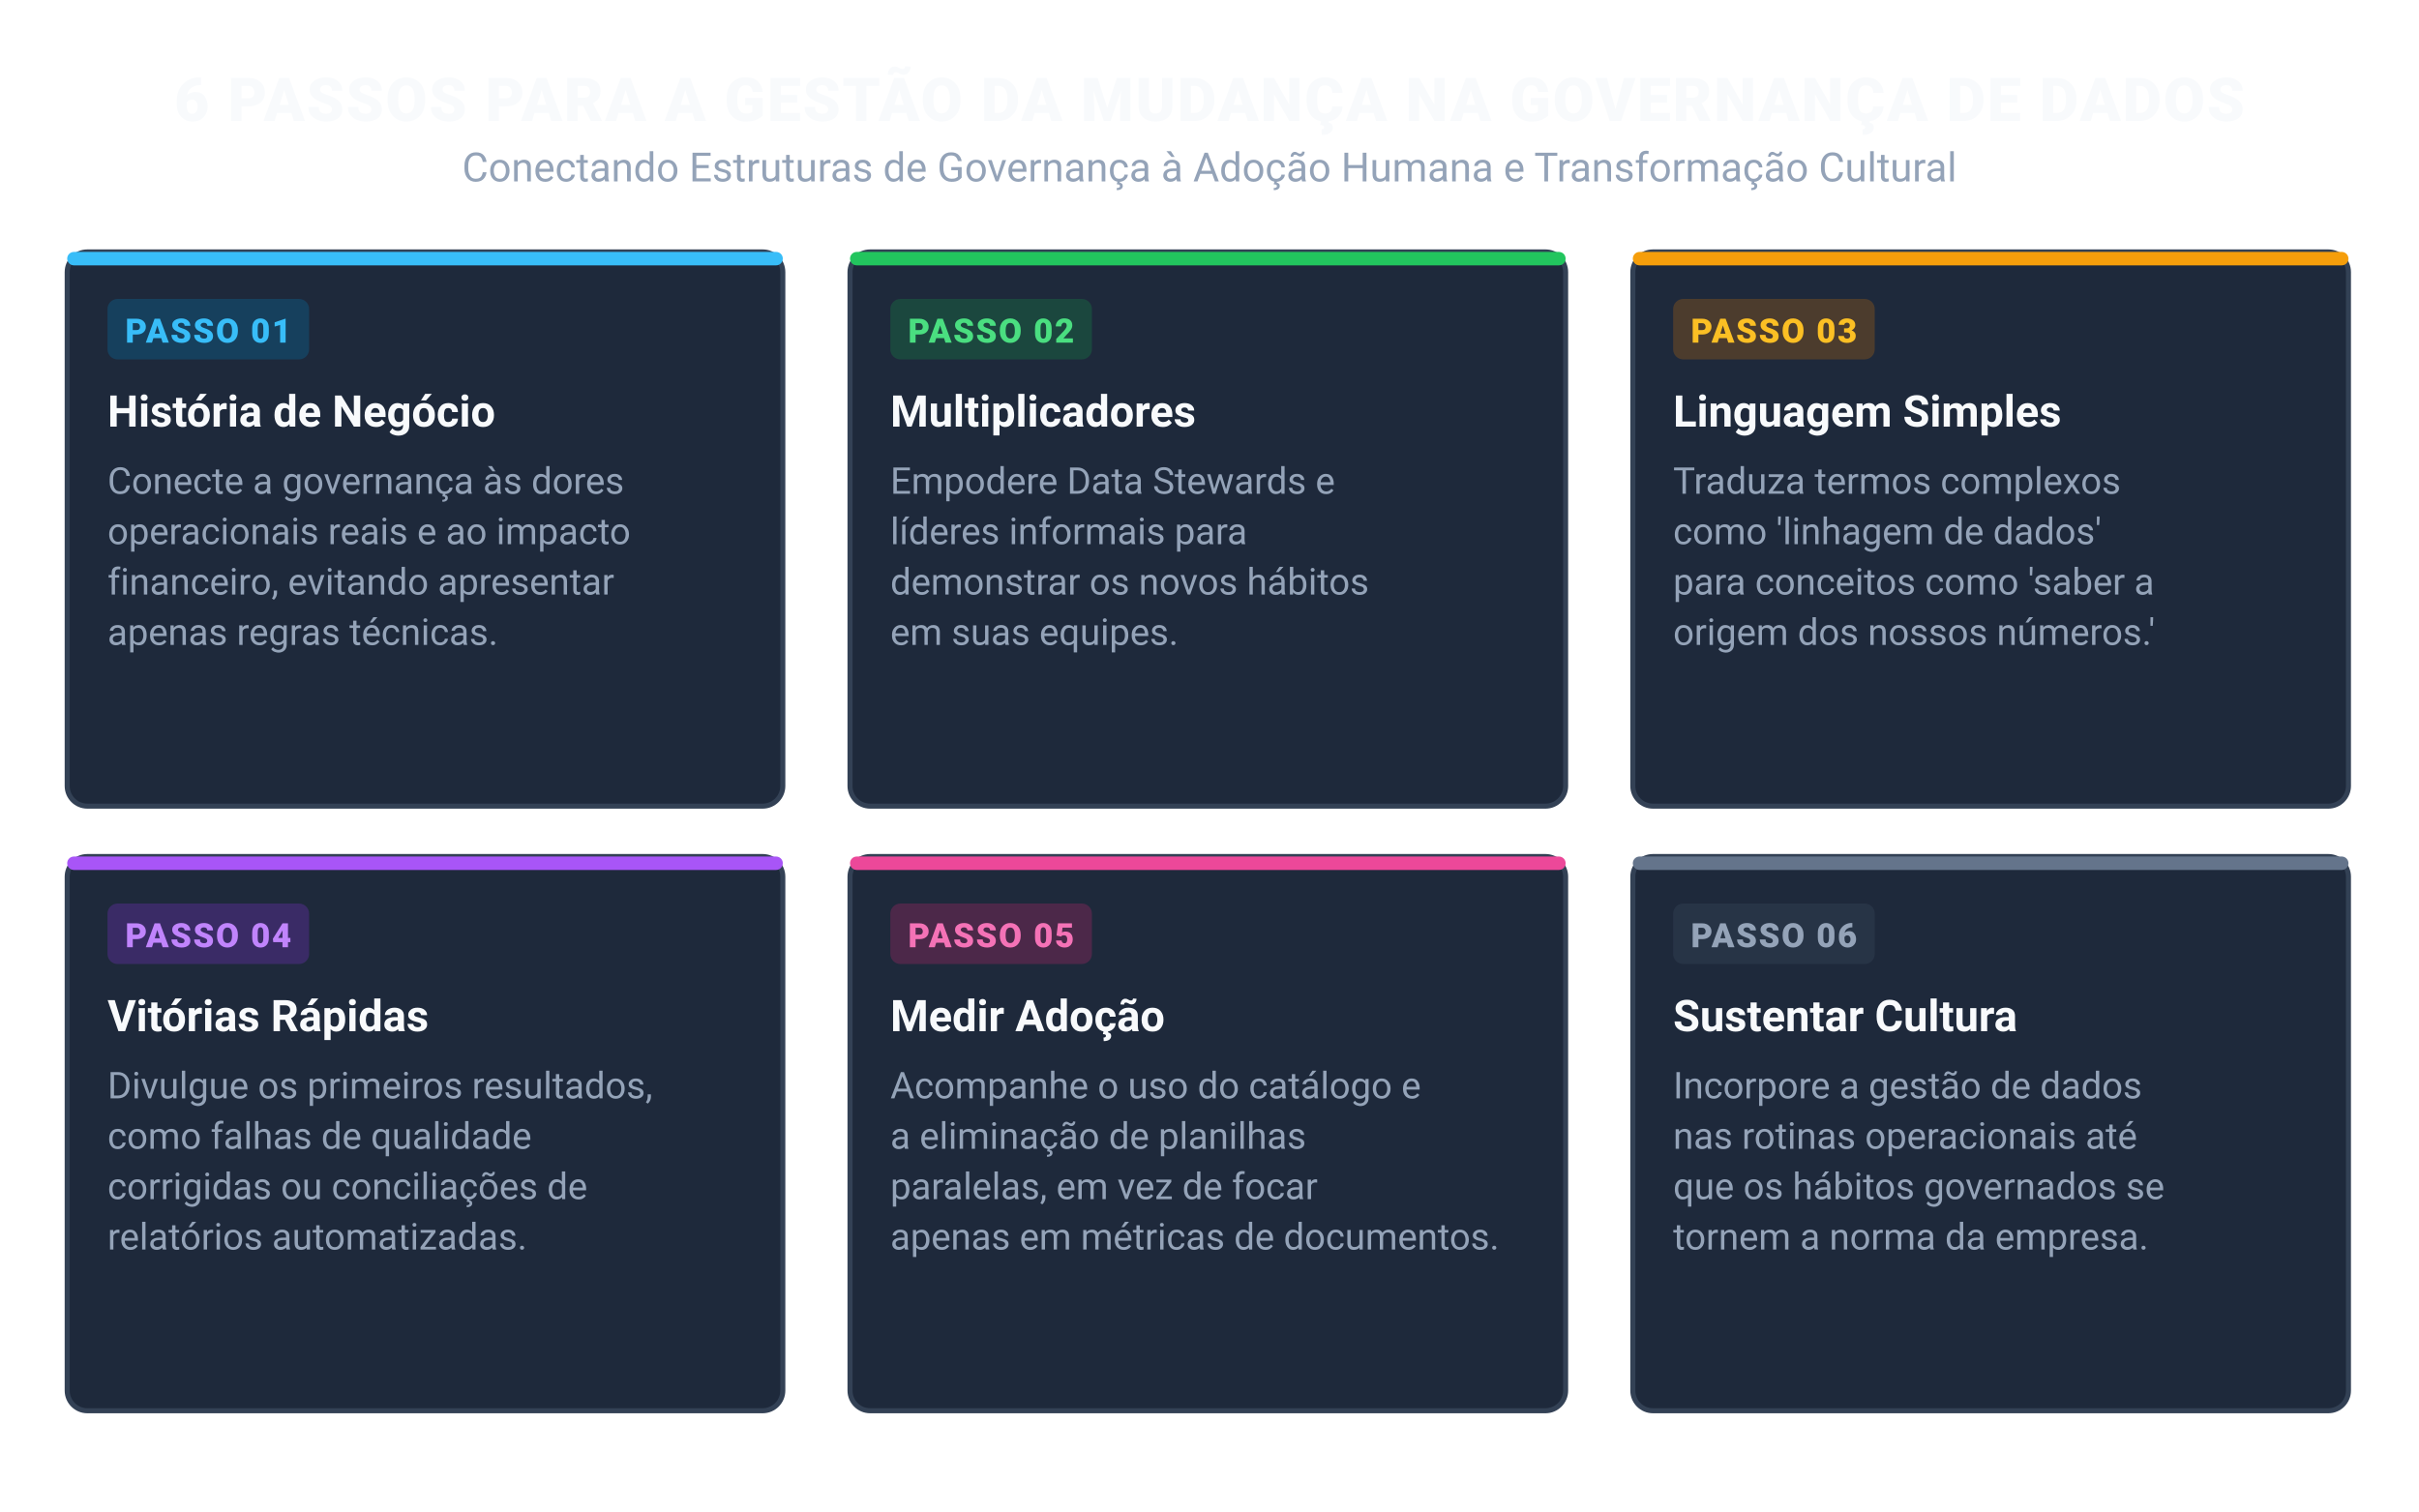
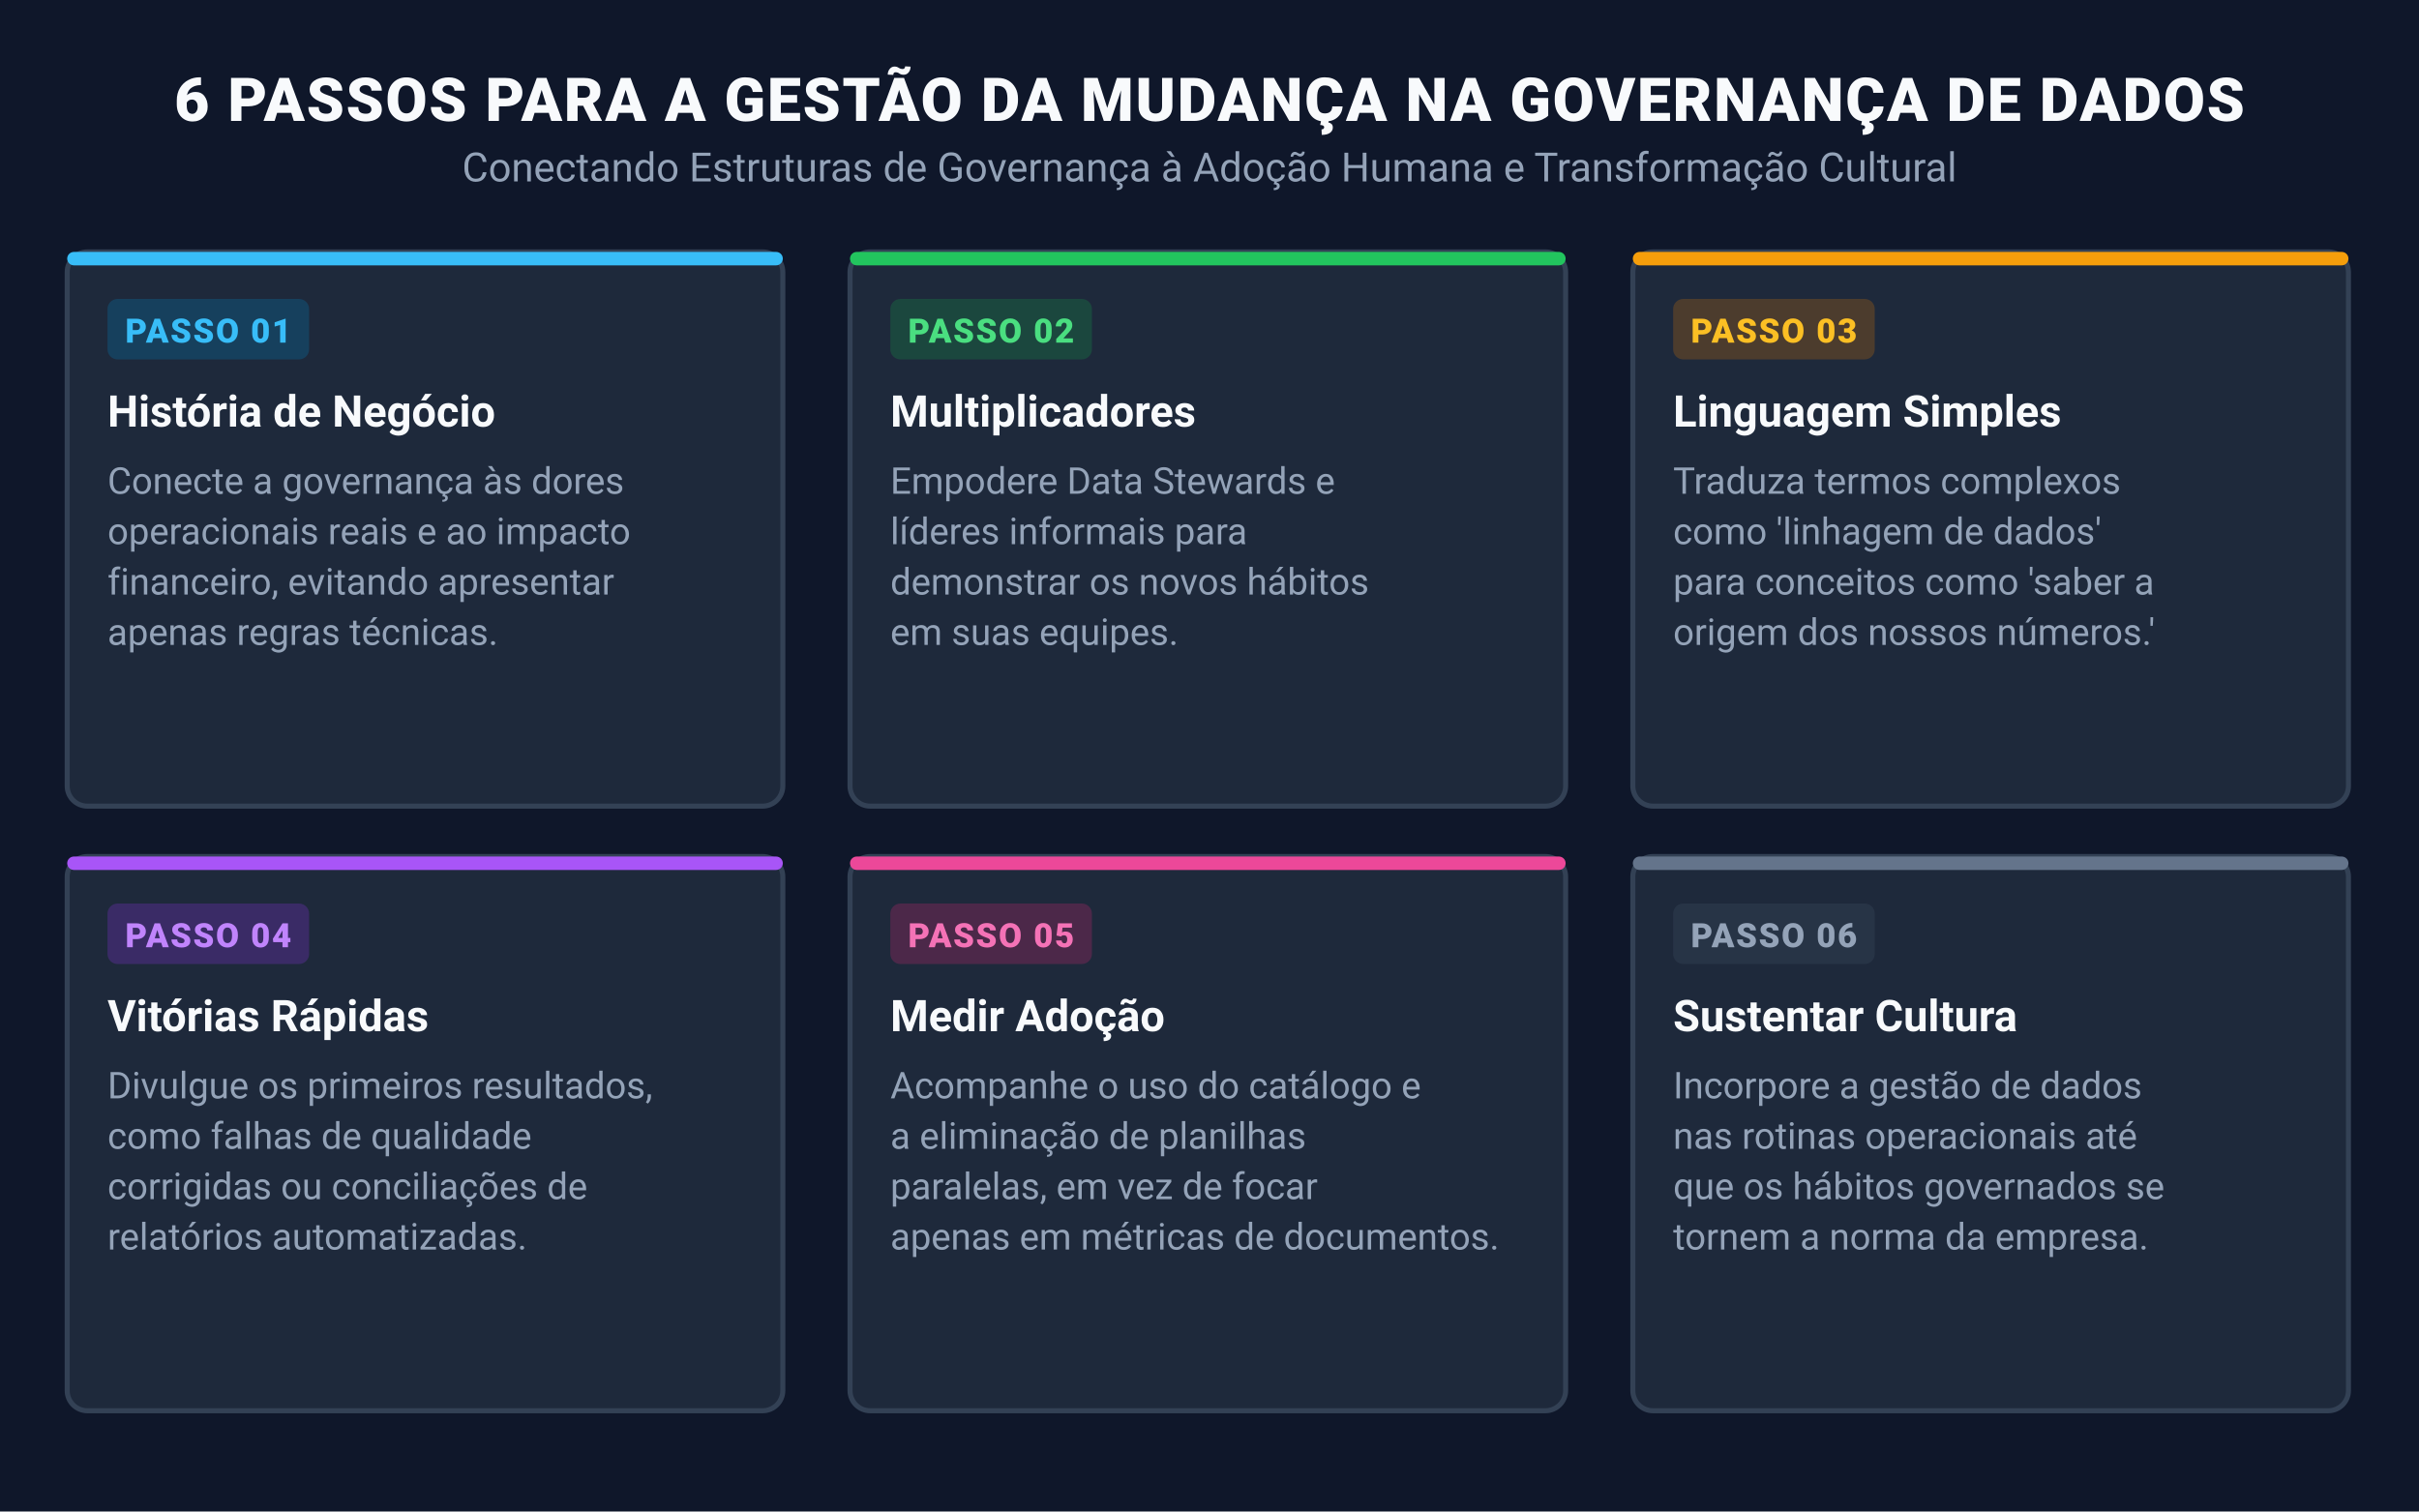
- <svg xmlns="http://www.w3.org/2000/svg" viewBox="0 0 720 450" width="100%" height="100%" style="background-color: #0f172a; font-family: -apple-system, BlinkMacSystemFont, 'Segoe UI', Roboto, Helvetica, Arial, sans-serif;">
+ <svg xmlns="http://www.w3.org/2000/svg" width="720" height="450" viewBox="0 0 720 450" role="img" aria-labelledby="title desc" font-family="system-ui, -apple-system, 'Segoe UI', Roboto, Helvetica, Arial, sans-serif">
+   <rect width="720" height="450" fill="#0f172a" />
  <text x="360" y="36" text-anchor="middle" font-size="18" font-weight="800" fill="#f8fafc" letter-spacing="0.5">6 PASSOS PARA A GESTÃO DA MUDANÇA NA GOVERNANÇA DE DADOS</text>
  <text x="360" y="54" text-anchor="middle" font-size="12" font-weight="400" fill="#94a3b8">Conectando Estruturas de Governança à Adoção Humana e Transformação Cultural</text>
  <g transform="translate(20, 75)">
    <rect width="213" height="165" rx="6" fill="#1e293b" stroke="#334155" stroke-width="1.5" />
    <rect width="213" height="4" rx="2" fill="#38bdf8" />
    <rect x="12" y="14" width="60" height="18" rx="3" fill="#0284c7" fill-opacity="0.25" />
    <text x="42" y="27" text-anchor="middle" font-size="10" font-weight="800" fill="#38bdf8" letter-spacing="0.5">PASSO 01</text>
    <text x="12" y="52" font-size="13" font-weight="700" fill="#f8fafc">História de Negócio</text>
    <text x="12" y="72" font-size="11" font-weight="400" fill="#94a3b8">Conecte a governança às dores</text>
    <text x="12" y="87" font-size="11" font-weight="400" fill="#94a3b8">operacionais reais e ao impacto</text>
    <text x="12" y="102" font-size="11" font-weight="400" fill="#94a3b8">financeiro, evitando apresentar</text>
    <text x="12" y="117" font-size="11" font-weight="400" fill="#94a3b8">apenas regras técnicas.</text>
  </g>
  <g transform="translate(253, 75)">
    <rect width="213" height="165" rx="6" fill="#1e293b" stroke="#334155" stroke-width="1.5" />
    <rect width="213" height="4" rx="2" fill="#22c55e" />
    <rect x="12" y="14" width="60" height="18" rx="3" fill="#16a34a" fill-opacity="0.25" />
    <text x="42" y="27" text-anchor="middle" font-size="10" font-weight="800" fill="#4ade80" letter-spacing="0.5">PASSO 02</text>
    <text x="12" y="52" font-size="13" font-weight="700" fill="#f8fafc">Multiplicadores</text>
    <text x="12" y="72" font-size="11" font-weight="400" fill="#94a3b8">Empodere Data Stewards e</text>
    <text x="12" y="87" font-size="11" font-weight="400" fill="#94a3b8">líderes informais para</text>
    <text x="12" y="102" font-size="11" font-weight="400" fill="#94a3b8">demonstrar os novos hábitos</text>
    <text x="12" y="117" font-size="11" font-weight="400" fill="#94a3b8">em suas equipes.</text>
  </g>
  <g transform="translate(486, 75)">
    <rect width="213" height="165" rx="6" fill="#1e293b" stroke="#334155" stroke-width="1.5" />
    <rect width="213" height="4" rx="2" fill="#f59e0b" />
    <rect x="12" y="14" width="60" height="18" rx="3" fill="#d97706" fill-opacity="0.25" />
    <text x="42" y="27" text-anchor="middle" font-size="10" font-weight="800" fill="#fbbf24" letter-spacing="0.5">PASSO 03</text>
    <text x="12" y="52" font-size="13" font-weight="700" fill="#f8fafc">Linguagem Simples</text>
    <text x="12" y="72" font-size="11" font-weight="400" fill="#94a3b8">Traduza termos complexos</text>
    <text x="12" y="87" font-size="11" font-weight="400" fill="#94a3b8">como 'linhagem de dados'</text>
    <text x="12" y="102" font-size="11" font-weight="400" fill="#94a3b8">para conceitos como 'saber a</text>
    <text x="12" y="117" font-size="11" font-weight="400" fill="#94a3b8">origem dos nossos números.'</text>
  </g>
  <g transform="translate(20, 255)">
    <rect width="213" height="165" rx="6" fill="#1e293b" stroke="#334155" stroke-width="1.5" />
    <rect width="213" height="4" rx="2" fill="#a855f7" />
    <rect x="12" y="14" width="60" height="18" rx="3" fill="#9333ea" fill-opacity="0.25" />
    <text x="42" y="27" text-anchor="middle" font-size="10" font-weight="800" fill="#c084fc" letter-spacing="0.5">PASSO 04</text>
    <text x="12" y="52" font-size="13" font-weight="700" fill="#f8fafc">Vitórias Rápidas</text>
    <text x="12" y="72" font-size="11" font-weight="400" fill="#94a3b8">Divulgue os primeiros resultados,</text>
    <text x="12" y="87" font-size="11" font-weight="400" fill="#94a3b8">como falhas de qualidade</text>
    <text x="12" y="102" font-size="11" font-weight="400" fill="#94a3b8">corrigidas ou conciliações de</text>
    <text x="12" y="117" font-size="11" font-weight="400" fill="#94a3b8">relatórios automatizadas.</text>
  </g>
  <g transform="translate(253, 255)">
    <rect width="213" height="165" rx="6" fill="#1e293b" stroke="#334155" stroke-width="1.5" />
    <rect width="213" height="4" rx="2" fill="#ec4899" />
    <rect x="12" y="14" width="60" height="18" rx="3" fill="#db2777" fill-opacity="0.25" />
    <text x="42" y="27" text-anchor="middle" font-size="10" font-weight="800" fill="#f472b6" letter-spacing="0.5">PASSO 05</text>
    <text x="12" y="52" font-size="13" font-weight="700" fill="#f8fafc">Medir Adoção</text>
    <text x="12" y="72" font-size="11" font-weight="400" fill="#94a3b8">Acompanhe o uso do catálogo e</text>
    <text x="12" y="87" font-size="11" font-weight="400" fill="#94a3b8">a eliminação de planilhas</text>
    <text x="12" y="102" font-size="11" font-weight="400" fill="#94a3b8">paralelas, em vez de focar</text>
    <text x="12" y="117" font-size="11" font-weight="400" fill="#94a3b8">apenas em métricas de documentos.</text>
  </g>
  <g transform="translate(486, 255)">
    <rect width="213" height="165" rx="6" fill="#1e293b" stroke="#334155" stroke-width="1.5" />
    <rect width="213" height="4" rx="2" fill="#64748b" />
    <rect x="12" y="14" width="60" height="18" rx="3" fill="#475569" fill-opacity="0.25" />
    <text x="42" y="27" text-anchor="middle" font-size="10" font-weight="800" fill="#94a3b8" letter-spacing="0.5">PASSO 06</text>
    <text x="12" y="52" font-size="13" font-weight="700" fill="#f8fafc">Sustentar Cultura</text>
    <text x="12" y="72" font-size="11" font-weight="400" fill="#94a3b8">Incorpore a gestão de dados</text>
    <text x="12" y="87" font-size="11" font-weight="400" fill="#94a3b8">nas rotinas operacionais até</text>
    <text x="12" y="102" font-size="11" font-weight="400" fill="#94a3b8">que os hábitos governados se</text>
    <text x="12" y="117" font-size="11" font-weight="400" fill="#94a3b8">tornem a norma da empresa.</text>
  </g>
</svg>
